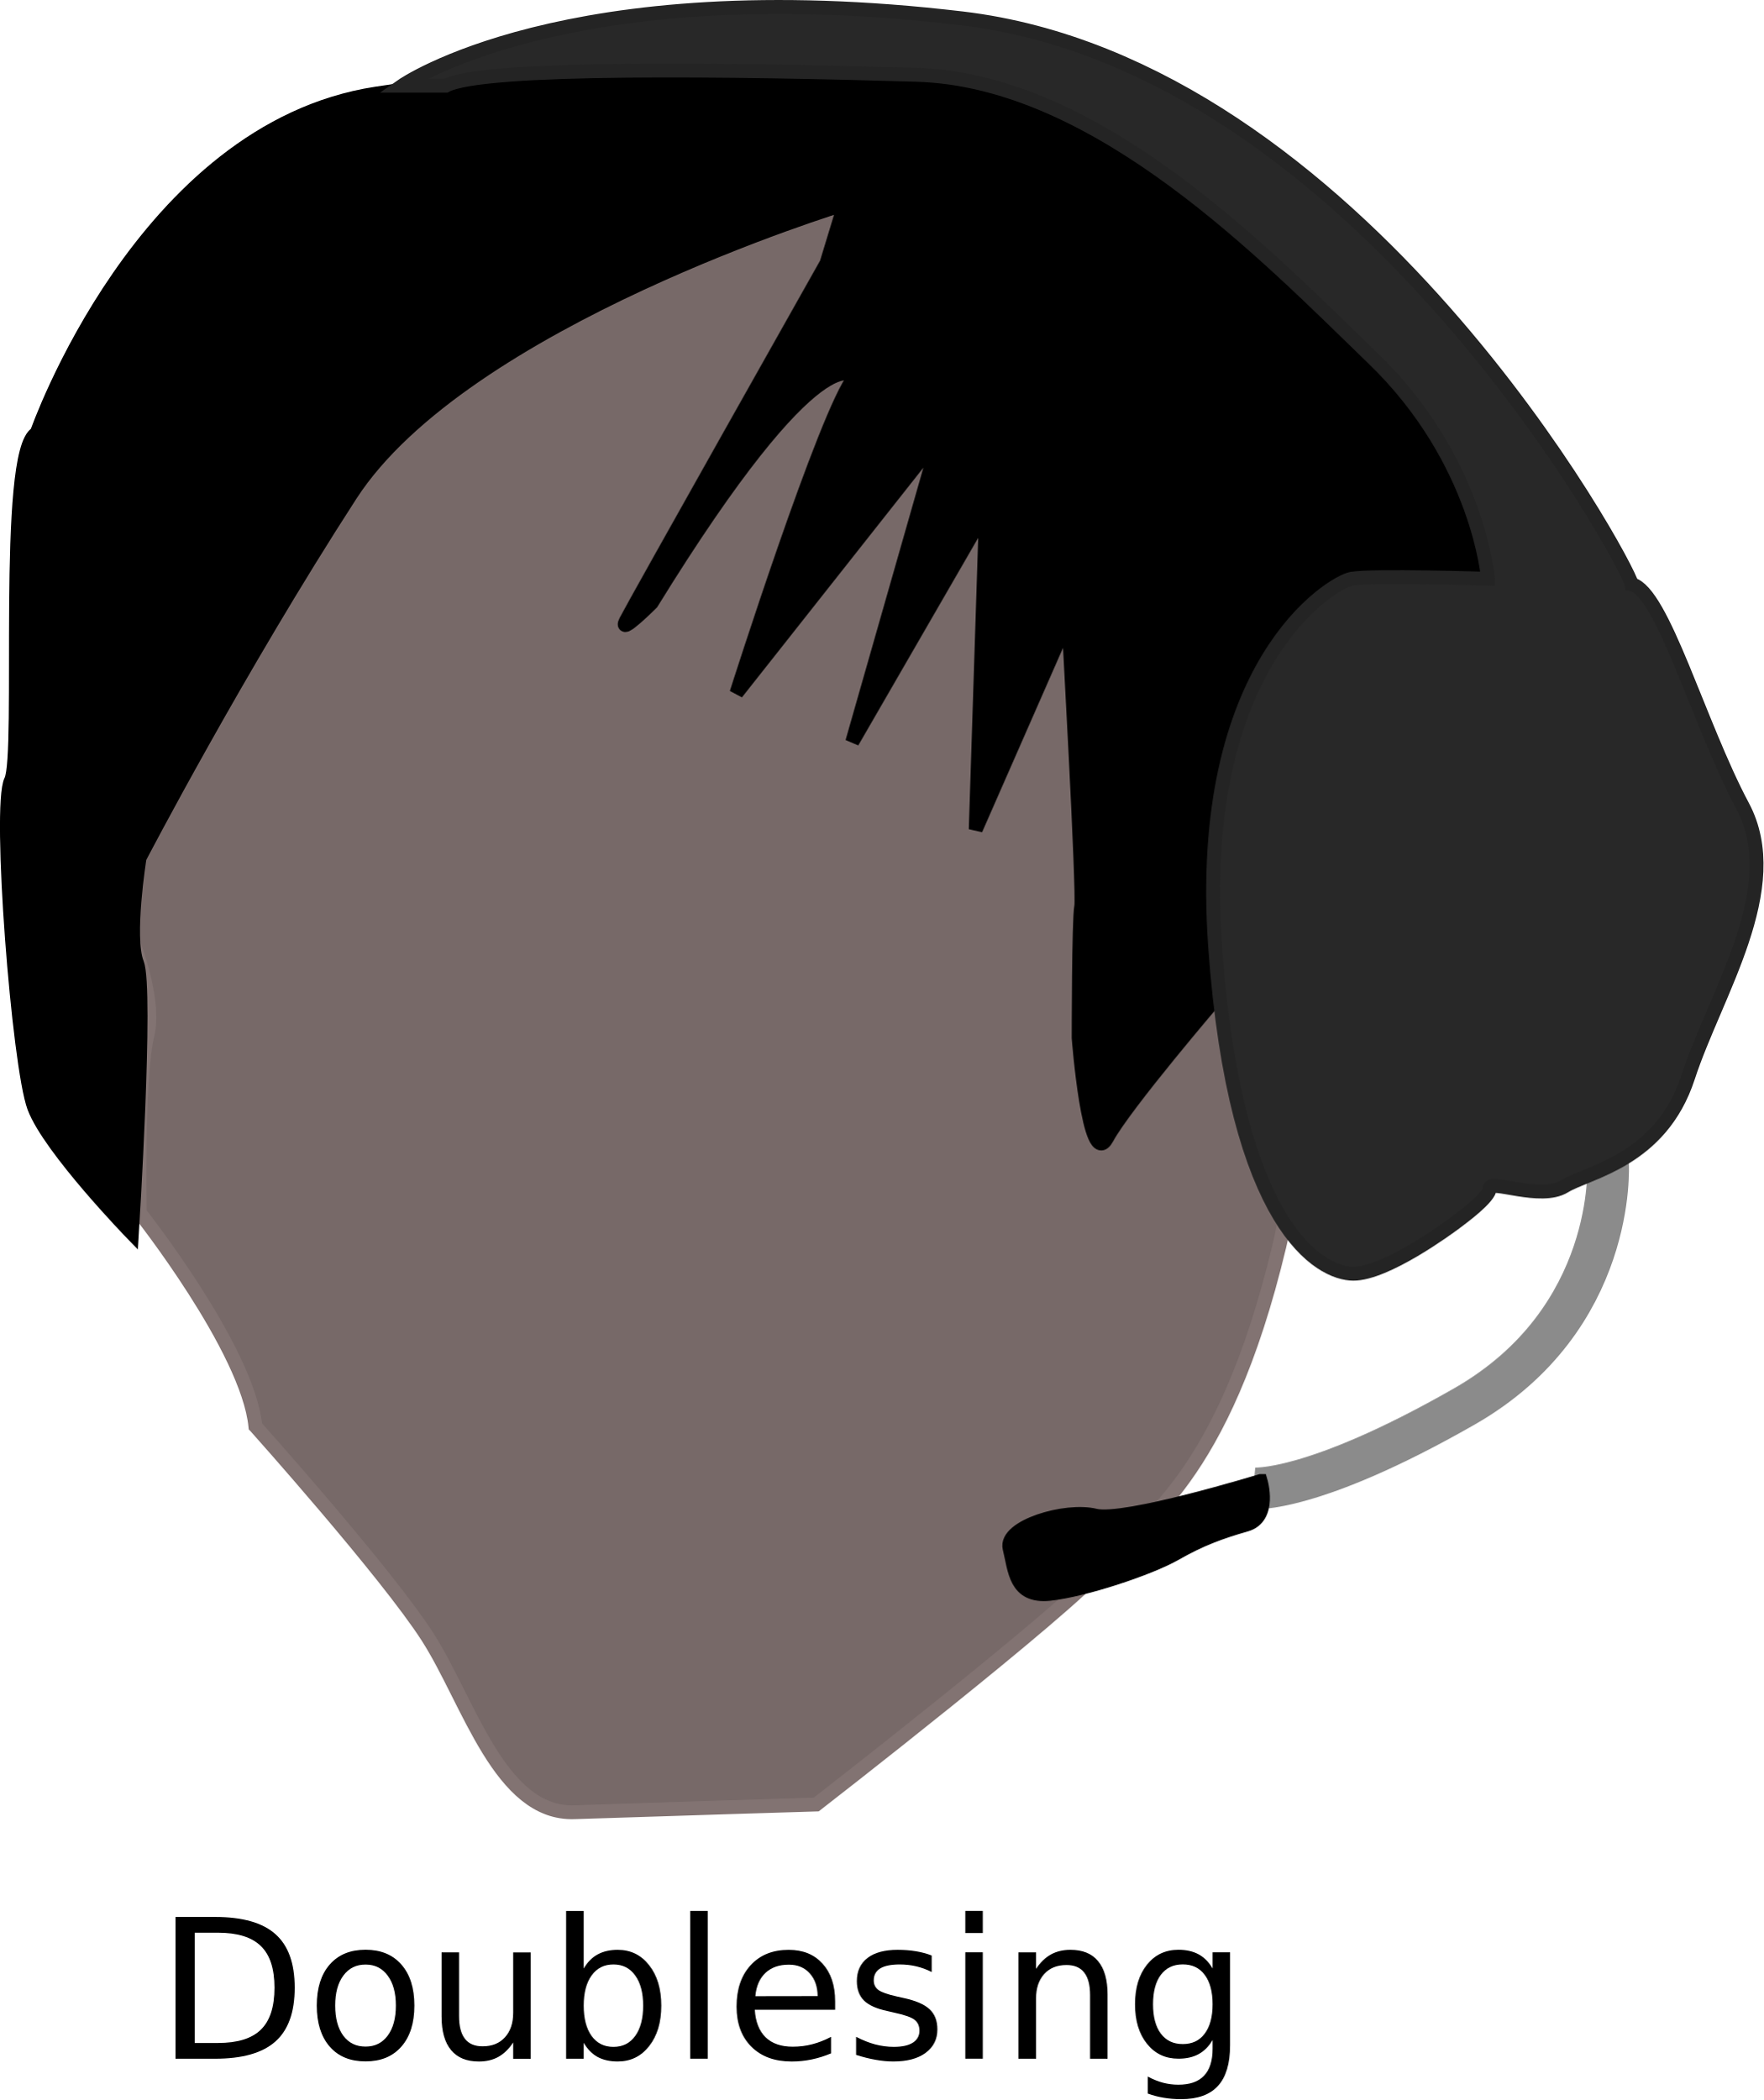
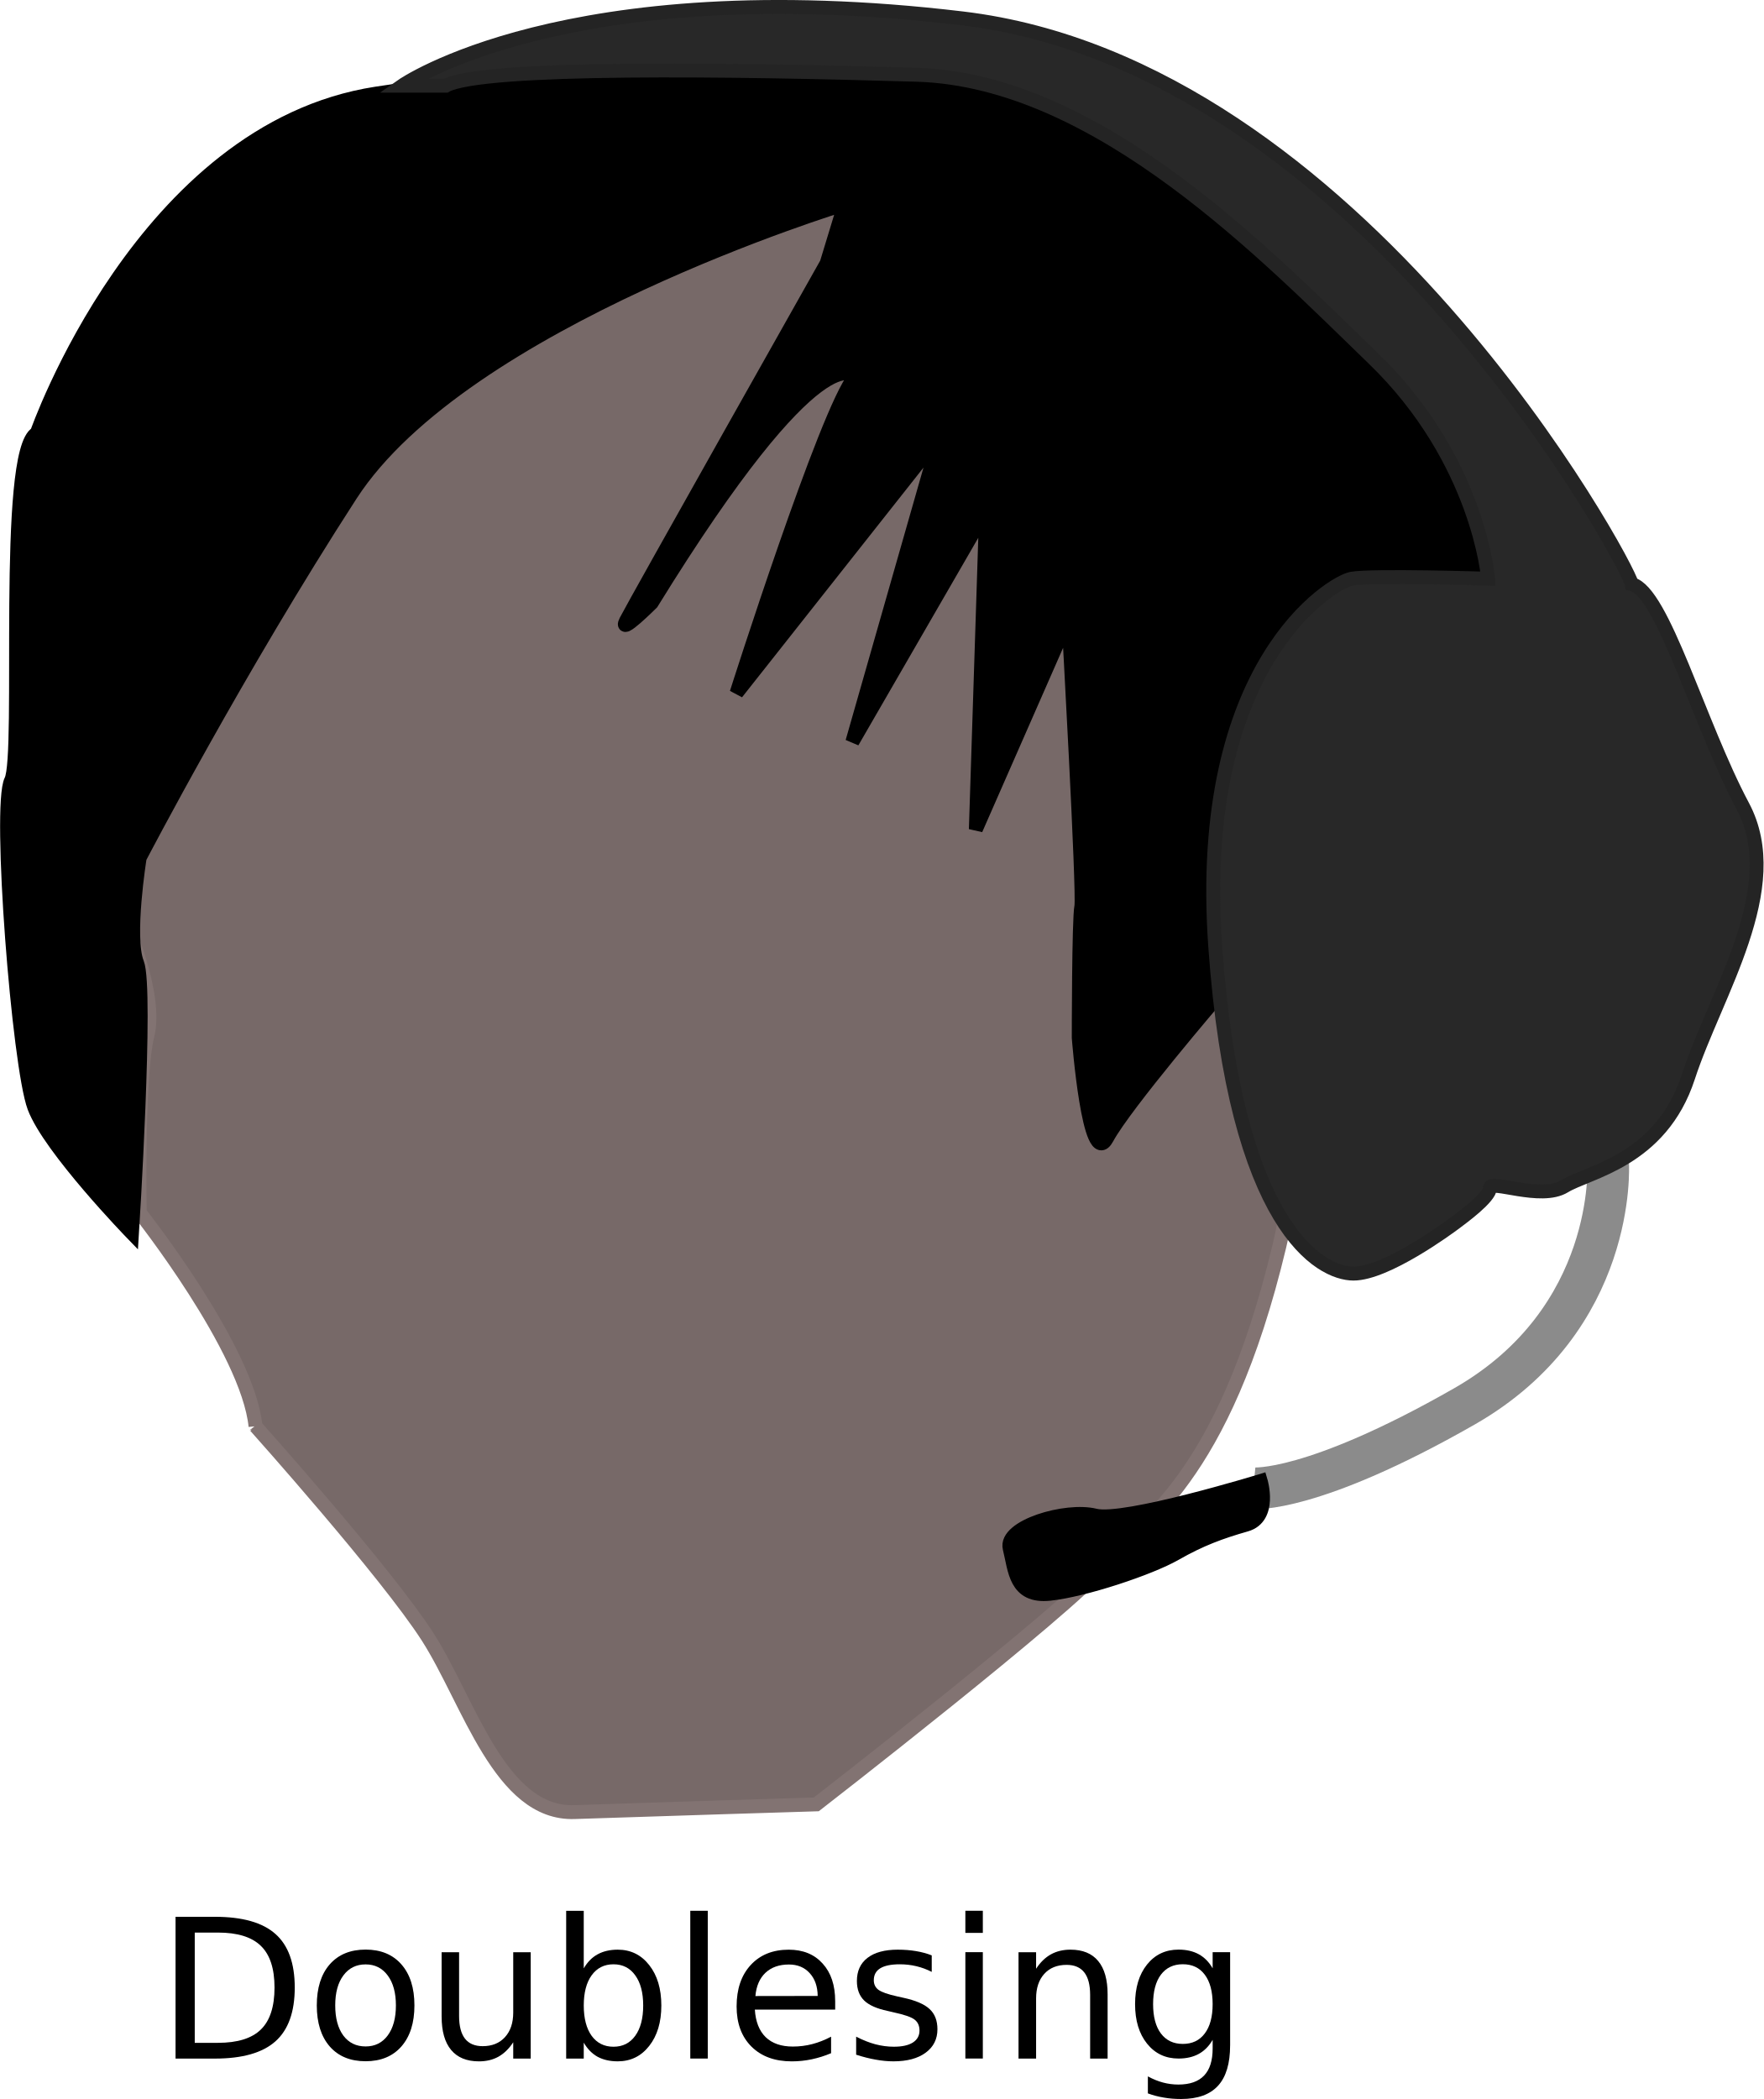
- <svg xmlns="http://www.w3.org/2000/svg" id="svg2" height="151.09" width="126.94" version="1.1">
-   <path id="path2987" stroke-linejoin="miter" d="m18.385,102.66s9.444,10.556,12.407,15.185c2.963,4.63,5.185,12.778,10.556,12.593,5.37-0.185,17.407-0.556,17.407-0.556s18.148-14.074,20.741-17.222c2.593-3.148,8.518-5.926,12.593-22.963,4.074-17.037,2.778-79.444-10.556-79.074-13.333,0.37-61.111,3.148-65.741,9.259-4.63,6.111-7.963,45-7.963,45l1.111,1.296s2.407,5.37,1.667,8.333c-0.741,2.963-0.556,12.778-0.556,12.778s7.778,9.815,8.333,15.37z" stroke="#827372" stroke-linecap="butt" stroke-width="1px" fill="#776968" />
-   <path id="path3769" fill-opacity="0" d="m117.46,42.29s-11.481-21.852-21.296-29.444c-9.815-7.593-23.148-12.222-36.111-12.037-12.963,0.185-24.444,0-31.852,6.111-7.407,6.111-15.185,3.889-21.852,15.926-6.667,12.037-5.185,43.889-5.185,43.889s5.926,27.593,9.074,28.333c0,0-0.185-5.185-0.185-14.259,0-9.074-3.148-19.815,1.667-25.37,4.815-5.556,11.296-18.519,15-21.111,3.704-2.593,10.926-9.63,17.963-12.963,7.037-3.333,11.852-6.852,13.519-7.037,1.667-0.185,6.852-1.482,6.852-1.482s-0.556,2.778-2.407,4.074-15.556,21.111-16.481,25.741c0,0,13.704-19.63,16.111-19.63,0,0,2.037,0.556-0.185,3.704s-8.704,14.074-9.074,18.704c0,0-0.556,4.63,0.37,3.704,0,0,13.519-17.037,14.815-19.63,1.296-2.593-6.852,20.37-6.852,20.37l8.148-12.593,0.741,14.259v6.111s2.222,2.963,4.259-0.926c2.037-3.889,2.963-12.963,2.963-12.963s1.111,13.148,0.556,14.63c-0.556,1.482,0.185,12.593,1.667,13.148,1.482,0.556,3.518-1.296,5.741-1.482,2.222-0.185,15.926,19.074,15.926,22.593,0,3.518-4.444,5.741-3.889,10.556,0.556,4.815,1.296,11.667,1.482,12.407,0.185,0.741,0,7.407,1.482,8.704s9.815,11.667,11.667-8.148c1.852-19.815,1.111-35.556,1.111-35.556z" stroke-opacity="0" />
-   <path id="path3791" stroke-linejoin="miter" d="m87.644,71.735s-6.667,7.778-7.963,10.185c-1.296,2.407-2.037-7.222-2.037-7.222s0-8.518,0.185-9.444c0.185-0.926-0.926-20.741-0.926-20.741l-6.667,15.185,0.741-22.963-9.63,16.667,6.296-22.037-14.63,18.519s6.481-20.37,8.518-22.778c0,0-2.407-3.518-14.63,16.296,0,0-2.407,2.407-1.852,1.296,0.556-1.111,14.444-25.741,14.444-25.741l1.296-4.259s-27.407,8.333-35.556,20.926c-8.148,12.593-15.185,26.111-15.185,26.111s-0.926,5.741-0.185,7.593c0.741,1.852-0.37,19.444-0.37,19.444s-5.926-6.111-7.037-9.074-2.593-21.667-1.667-23.519c0.926-1.852-0.556-23.704,1.852-25,0,0,7.593-21.852,24.444-24.444,16.852-2.593,44.444-3.518,49.63-0.926,5.185,2.593,26.481,12.963,29.815,20.741,3.333,7.778-8.148,47.593-8.148,47.593z" stroke="#000" stroke-linecap="butt" stroke-width="1px" fill="#000" />
-   <path id="path3787" stroke-linejoin="miter" d="m115.75,83.82s0.655,11.13-10.345,17.416c-10.999,6.285-15.19,5.893-15.19,5.893" stroke="#8b8b8b" stroke-linecap="butt" stroke-miterlimit="4" stroke-dasharray="none" stroke-width="3" fill="none" />
-   <path id="path3789" stroke-linejoin="miter" d="m90.744,106.6s-9.821,3.012-11.916,2.488c-2.095-0.524-6.547,0.786-6.154,2.357,0.393,1.571,0.393,3.535,2.881,3.274,2.488-0.262,7.202-1.833,9.035-2.881s3.274-1.571,5.107-2.095c1.833-0.524,1.048-3.143,1.048-3.143z" stroke="#000" stroke-linecap="butt" stroke-width="1px" fill="#000" />
-   <path id="path3775" stroke-linejoin="miter" d="m107.11,41.656s-0.655-8.511-8.25-15.844c-7.595-7.333-19.773-20.035-32.867-20.428-13.095-0.393-31.296-0.655-33.915,0.786h-3.143s11.785-8.25,40.331-4.845,47.926,39.284,48.188,40.724c2.226,0.524,4.845,10.083,7.988,15.975,3.143,5.893-1.964,13.487-3.928,19.511-1.964,6.024-7.202,6.809-8.904,7.857-1.702,1.048-5.369-0.524-5.369,0.131s-1.964,2.095-2.488,2.488c-0.524,0.393-4.976,3.667-7.333,3.667-2.357,0-8.511-3.274-9.952-23.57-1.44-20.297,8.38-26.189,9.821-26.451,1.44-0.262,9.821,0,9.821,0z" stroke="#242424" stroke-linecap="butt" stroke-width="1px" fill="#282828" />
-   <g id="flowRoot3793" style="letter-spacing:0px;word-spacing:0px;" font-weight="normal" transform="translate(-227.5853,-44.86823)" font-size="8px" font-style="normal" font-family="Sans" line-height="125%" fill="#000">
+ <svg xmlns="http://www.w3.org/2000/svg" id="svg2" height="382.2" width="321.13" version="1.1">
+   <path id="path2987" stroke-linejoin="miter" d="m46.517,259.69s23.891,26.701,31.386,38.413c7.495,11.711,13.117,32.323,26.701,31.854,13.585-0.468,44.034-1.405,44.034-1.405s45.908-35.602,52.466-43.565c6.558-7.964,21.548-14.99,31.854-58.087,10.31-43.09,7.03-200.95-26.69-200.02-33.73,0.937-154.59,7.963-166.3,23.422-11.711,15.459-20.143,113.84-20.143,113.84l2.811,3.279s6.09,13.585,4.216,21.08c-1.874,7.495-1.405,32.323-1.405,32.323s19.675,24.828,21.08,38.881z" stroke="#827372" stroke-linecap="butt" stroke-width="2.53px" fill="#776968" />
+   <path id="path3769" fill-opacity="0" d="m297.14,106.98s-29.044-55.277-53.871-74.483c-24.828-19.206-58.556-30.917-91.347-30.449-32.791,0.468-61.835,0-80.573,15.459s-38.413,9.837-55.277,40.286c-16.867,30.446-13.119,111.02-13.119,111.02s14.99,69.798,22.954,71.672c0,0-0.468-13.117-0.468-36.07,0-22.954-7.964-50.124,4.216-64.177s28.575-46.845,37.944-53.403c9.369-6.558,27.638-24.359,45.439-32.791s29.981-17.333,34.197-17.801c4.216-0.468,17.332-3.748,17.332-3.748s-1.405,7.027-6.09,10.306c-4.684,3.279-39.349,53.403-41.692,65.114,0,0,34.665-49.655,40.755-49.655,0,0,5.153,1.405-0.468,9.369-5.621,7.964-22.017,35.602-22.954,47.313,0,0-1.405,11.711,0.937,9.369,0,0,34.197-43.097,37.476-49.655,3.279-6.558-17.332,51.529-17.332,51.529l20.612-31.854,1.874,36.07v15.459s5.621,7.495,10.774-2.342c5.153-9.837,7.495-32.791,7.495-32.791s2.811,33.26,1.405,37.007c-1.405,3.748,0.468,31.854,4.216,33.26,3.748,1.405,8.9-3.279,14.522-3.748,5.621-0.468,40.286,48.25,40.286,57.15,0,8.9-11.243,14.522-9.837,26.701,1.405,12.18,3.279,29.512,3.748,31.386,0.468,1.874,0,18.738,3.748,22.017,3.748,3.279,24.828,29.512,29.512-20.612,4.684-50.124,2.811-89.942,2.811-89.942z" stroke-opacity="0" />
+   <path id="path3791" stroke-linejoin="miter" d="m221.72,181.46s-16.864,19.675-20.143,25.765c-3.279,6.09-5.153-18.269-5.153-18.269s0-21.549,0.468-23.891c0.468-2.342-2.342-52.466-2.342-52.466l-16.864,38.413,1.874-58.087-24.359,42.16,15.927-55.745-37.007,46.845s16.396-51.529,21.549-57.619c0,0-6.09-8.9-37.007,41.223,0,0-6.09,6.09-4.684,3.279s36.539-65.114,36.539-65.114l3.279-10.774s-69.33,21.08-89.942,52.934-38.413,66.051-38.413,66.051-2.342,14.522-0.468,19.206c1.874,4.684-0.937,49.187-0.937,49.187s-14.99-15.459-17.801-22.954c-2.811-7.495-6.558-54.808-4.216-59.493,2.342-4.684-1.405-59.961,4.684-63.24,0,0,19.206-55.277,61.835-61.835,42.629-6.558,112.43-8.9,125.54-2.342,13.116,6.558,66.988,32.791,75.42,52.466s-20.612,120.39-20.612,120.39z" stroke="#000" stroke-linecap="butt" stroke-width="2.53px" fill="#000" />
+   <path id="path3787" stroke-linejoin="miter" d="m292.82,212.03s1.656,28.156-26.168,44.055c-27.824,15.9-38.424,14.906-38.424,14.906" stroke="#8b8b8b" stroke-linecap="butt" stroke-miterlimit="4" stroke-dasharray="none" stroke-width="7.589" fill="none" />
+   <path id="path3789" stroke-linejoin="miter" d="m229.56,269.67s-24.843,7.619-30.143,6.294c-5.3-1.325-16.562,1.987-15.568,5.962,0.994,3.975,0.994,8.944,7.287,8.281,6.294-0.662,18.218-4.637,22.856-7.287,4.637-2.65,8.281-3.975,12.918-5.3,4.637-1.325,2.65-7.95,2.65-7.95z" stroke="#000" stroke-linecap="butt" stroke-width="2.53px" fill="#000" />
+   <path id="path3775" stroke-linejoin="miter" d="m270.96,105.37s-1.656-21.531-20.868-40.08c-19.212-18.55-50.017-50.68-83.142-51.674-33.124-0.994-79.167-1.656-85.792,1.987h-7.95s29.812-20.868,102.02-12.256c72.211,8.612,121.23,99.372,121.9,103.02,5.631,1.325,12.256,25.506,20.206,40.411,7.95,14.906-4.969,34.118-9.937,49.355s-18.218,17.225-22.524,19.874c-4.306,2.65-13.581-1.325-13.581,0.331,0,1.656-4.969,5.3-6.294,6.294-1.325,0.994-12.587,9.275-18.55,9.275-5.962,0-21.531-8.281-25.174-59.623-3.644-51.342,21.199-66.248,24.843-66.911,3.644-0.662,24.843,0,24.843,0z" stroke="#242424" stroke-linecap="butt" stroke-width="2.53px" fill="#282828" />
+   <g id="flowRoot3793" style="letter-spacing:0px;word-spacing:0px;" font-weight="normal" transform="matrix(2.52961,0,0,2.52961,-575.6928,-113.5002)" font-size="8px" font-style="normal" font-family="Sans" line-height="125%" fill="#000">
    <path id="path3813" d="m241.6,183.98,0,7.936,1.668,0c1.408,0,2.438-0.319,3.09-0.957,0.656-0.638,0.984-1.645,0.984-3.022-0-1.367-0.328-2.368-0.984-3.001-0.652-0.638-1.682-0.957-3.09-0.957h-1.668m-1.381-1.135,2.837,0c1.978,0,3.429,0.412,4.354,1.237,0.925,0.82,1.388,2.106,1.388,3.856,0,1.759-0.465,3.051-1.395,3.876-0.93,0.825-2.379,1.237-4.348,1.237h-2.837v-10.206" />
    <path id="path3815" d="m253.9,186.27c-0.674,0-1.208,0.264-1.6,0.793-0.392,0.524-0.588,1.244-0.588,2.16,0,0.916,0.194,1.638,0.581,2.167,0.392,0.524,0.927,0.786,1.606,0.786,0.67,0,1.201-0.264,1.593-0.793,0.392-0.529,0.588-1.249,0.588-2.16,0-0.907-0.196-1.625-0.588-2.153-0.392-0.533-0.923-0.8-1.593-0.8m0-1.066c1.094,0,1.953,0.355,2.577,1.066,0.624,0.711,0.937,1.695,0.937,2.953-0,1.253-0.312,2.238-0.937,2.953-0.624,0.711-1.483,1.066-2.577,1.066-1.098,0-1.96-0.355-2.584-1.066-0.62-0.715-0.93-1.7-0.93-2.953,0-1.258,0.31-2.242,0.93-2.953,0.624-0.711,1.486-1.066,2.584-1.066" />
    <path id="path3817" d="m259.37,190.03,0-4.635,1.258,0,0,4.587c-0,0.725,0.141,1.269,0.424,1.634,0.283,0.36,0.706,0.54,1.272,0.54,0.679,0,1.214-0.216,1.606-0.649,0.396-0.433,0.595-1.023,0.595-1.77v-4.341h1.258v7.656h-1.258v-1.176c-0.305,0.465-0.661,0.811-1.066,1.039-0.401,0.223-0.868,0.335-1.401,0.335-0.88,0-1.547-0.273-2.003-0.82-0.456-0.547-0.684-1.347-0.684-2.399m3.165-4.819" />
    <path id="path3819" d="m273.88,189.23c-0-0.925-0.191-1.65-0.574-2.174-0.378-0.529-0.9-0.793-1.565-0.793-0.665,0-1.19,0.264-1.572,0.793-0.378,0.524-0.567,1.249-0.567,2.174,0,0.925,0.189,1.652,0.567,2.181,0.383,0.524,0.907,0.786,1.572,0.786,0.665,0,1.187-0.262,1.565-0.786,0.383-0.529,0.574-1.256,0.574-2.181m-4.279-2.673c0.264-0.456,0.597-0.793,0.998-1.012,0.406-0.223,0.889-0.335,1.449-0.335,0.93,0,1.684,0.369,2.263,1.107,0.583,0.738,0.875,1.709,0.875,2.912s-0.292,2.174-0.875,2.912c-0.579,0.738-1.333,1.107-2.263,1.107-0.561,0-1.044-0.109-1.449-0.328-0.401-0.223-0.734-0.563-0.998-1.019v1.148h-1.265v-10.637h1.265v4.143" />
    <path id="path3821" d="m277.27,182.41,1.258,0,0,10.637-1.258,0,0-10.637" />
    <path id="path3823" d="m287.7,188.91,0,0.615-5.783,0c0.055,0.866,0.314,1.527,0.779,1.982,0.469,0.451,1.121,0.677,1.955,0.677,0.483,0,0.95-0.059,1.401-0.178,0.456-0.118,0.907-0.296,1.353-0.533v1.189c-0.451,0.191-0.914,0.337-1.388,0.438s-0.955,0.15-1.442,0.15c-1.221,0-2.19-0.355-2.905-1.066-0.711-0.711-1.066-1.673-1.066-2.885,0-1.253,0.337-2.247,1.012-2.981,0.679-0.738,1.593-1.107,2.741-1.107,1.03,0,1.843,0.333,2.44,0.998,0.602,0.661,0.902,1.561,0.902,2.7m-1.258-0.369c-0.009-0.688-0.203-1.237-0.581-1.647-0.374-0.41-0.87-0.615-1.49-0.615-0.702,0-1.265,0.198-1.688,0.595-0.419,0.396-0.661,0.955-0.725,1.675l4.484-0.007" />
    <path id="path3825" d="m294.65,185.62,0,1.19c-0.355-0.182-0.725-0.319-1.107-0.41-0.383-0.091-0.779-0.137-1.19-0.137-0.624,0-1.094,0.096-1.408,0.287-0.31,0.191-0.465,0.479-0.465,0.861-0,0.292,0.112,0.522,0.335,0.69,0.223,0.164,0.672,0.321,1.347,0.472l0.431,0.096c0.893,0.191,1.527,0.463,1.9,0.813,0.378,0.346,0.567,0.832,0.567,1.456,0,0.711-0.283,1.274-0.848,1.688-0.561,0.415-1.333,0.622-2.317,0.622-0.41,0-0.839-0.041-1.285-0.123-0.442-0.077-0.909-0.196-1.401-0.355v-1.299c0.465,0.242,0.923,0.424,1.374,0.547,0.451,0.118,0.898,0.178,1.34,0.178,0.592,0,1.048-0.1,1.367-0.301,0.319-0.205,0.479-0.492,0.479-0.861,0-0.342-0.116-0.604-0.349-0.786-0.228-0.182-0.731-0.358-1.511-0.526l-0.438-0.103c-0.779-0.164-1.342-0.415-1.688-0.752-0.346-0.342-0.52-0.809-0.52-1.401,0-0.72,0.255-1.276,0.766-1.668,0.51-0.392,1.235-0.588,2.174-0.588,0.465,0,0.902,0.034,1.312,0.103,0.41,0.068,0.788,0.171,1.135,0.308" />
    <path id="path3827" d="m297.07,185.39,1.258,0,0,7.656-1.258,0,0-7.656m0-2.981,1.258,0,0,1.593-1.258,0,0-1.593" />
    <path id="path3829" d="m307.31,188.43,0,4.621-1.258,0,0-4.58c-0-0.725-0.141-1.267-0.424-1.627-0.283-0.36-0.706-0.54-1.272-0.54-0.679,0-1.214,0.216-1.606,0.649-0.392,0.433-0.588,1.023-0.588,1.77v4.327h-1.265v-7.656h1.265v1.189c0.301-0.46,0.654-0.804,1.06-1.032,0.41-0.228,0.882-0.342,1.415-0.342,0.88,0,1.545,0.273,1.996,0.82,0.451,0.542,0.677,1.342,0.677,2.399" />
    <path id="path3831" d="m314.87,189.13c-0-0.911-0.189-1.618-0.567-2.119-0.374-0.501-0.9-0.752-1.579-0.752-0.674,0-1.201,0.251-1.579,0.752-0.374,0.501-0.561,1.208-0.561,2.119,0,0.907,0.187,1.611,0.561,2.112,0.378,0.501,0.905,0.752,1.579,0.752,0.679,0,1.205-0.251,1.579-0.752,0.378-0.501,0.567-1.205,0.567-2.112m1.258,2.967c-0,1.303-0.289,2.272-0.868,2.905-0.579,0.638-1.465,0.957-2.659,0.957-0.442-0-0.859-0.034-1.251-0.103-0.392-0.064-0.772-0.164-1.142-0.301v-1.224c0.369,0.201,0.734,0.349,1.094,0.444,0.36,0.096,0.727,0.144,1.101,0.144,0.825-0,1.442-0.216,1.853-0.649,0.41-0.428,0.615-1.078,0.615-1.948v-0.622c-0.26,0.451-0.592,0.788-0.998,1.012-0.406,0.223-0.891,0.335-1.456,0.335-0.939,0-1.695-0.358-2.269-1.073-0.574-0.716-0.861-1.663-0.861-2.844,0-1.185,0.287-2.135,0.861-2.851,0.574-0.715,1.331-1.073,2.269-1.073,0.565,0,1.05,0.112,1.456,0.335,0.406,0.223,0.738,0.561,0.998,1.012v-1.162h1.258v6.706" />
  </g>
</svg>
